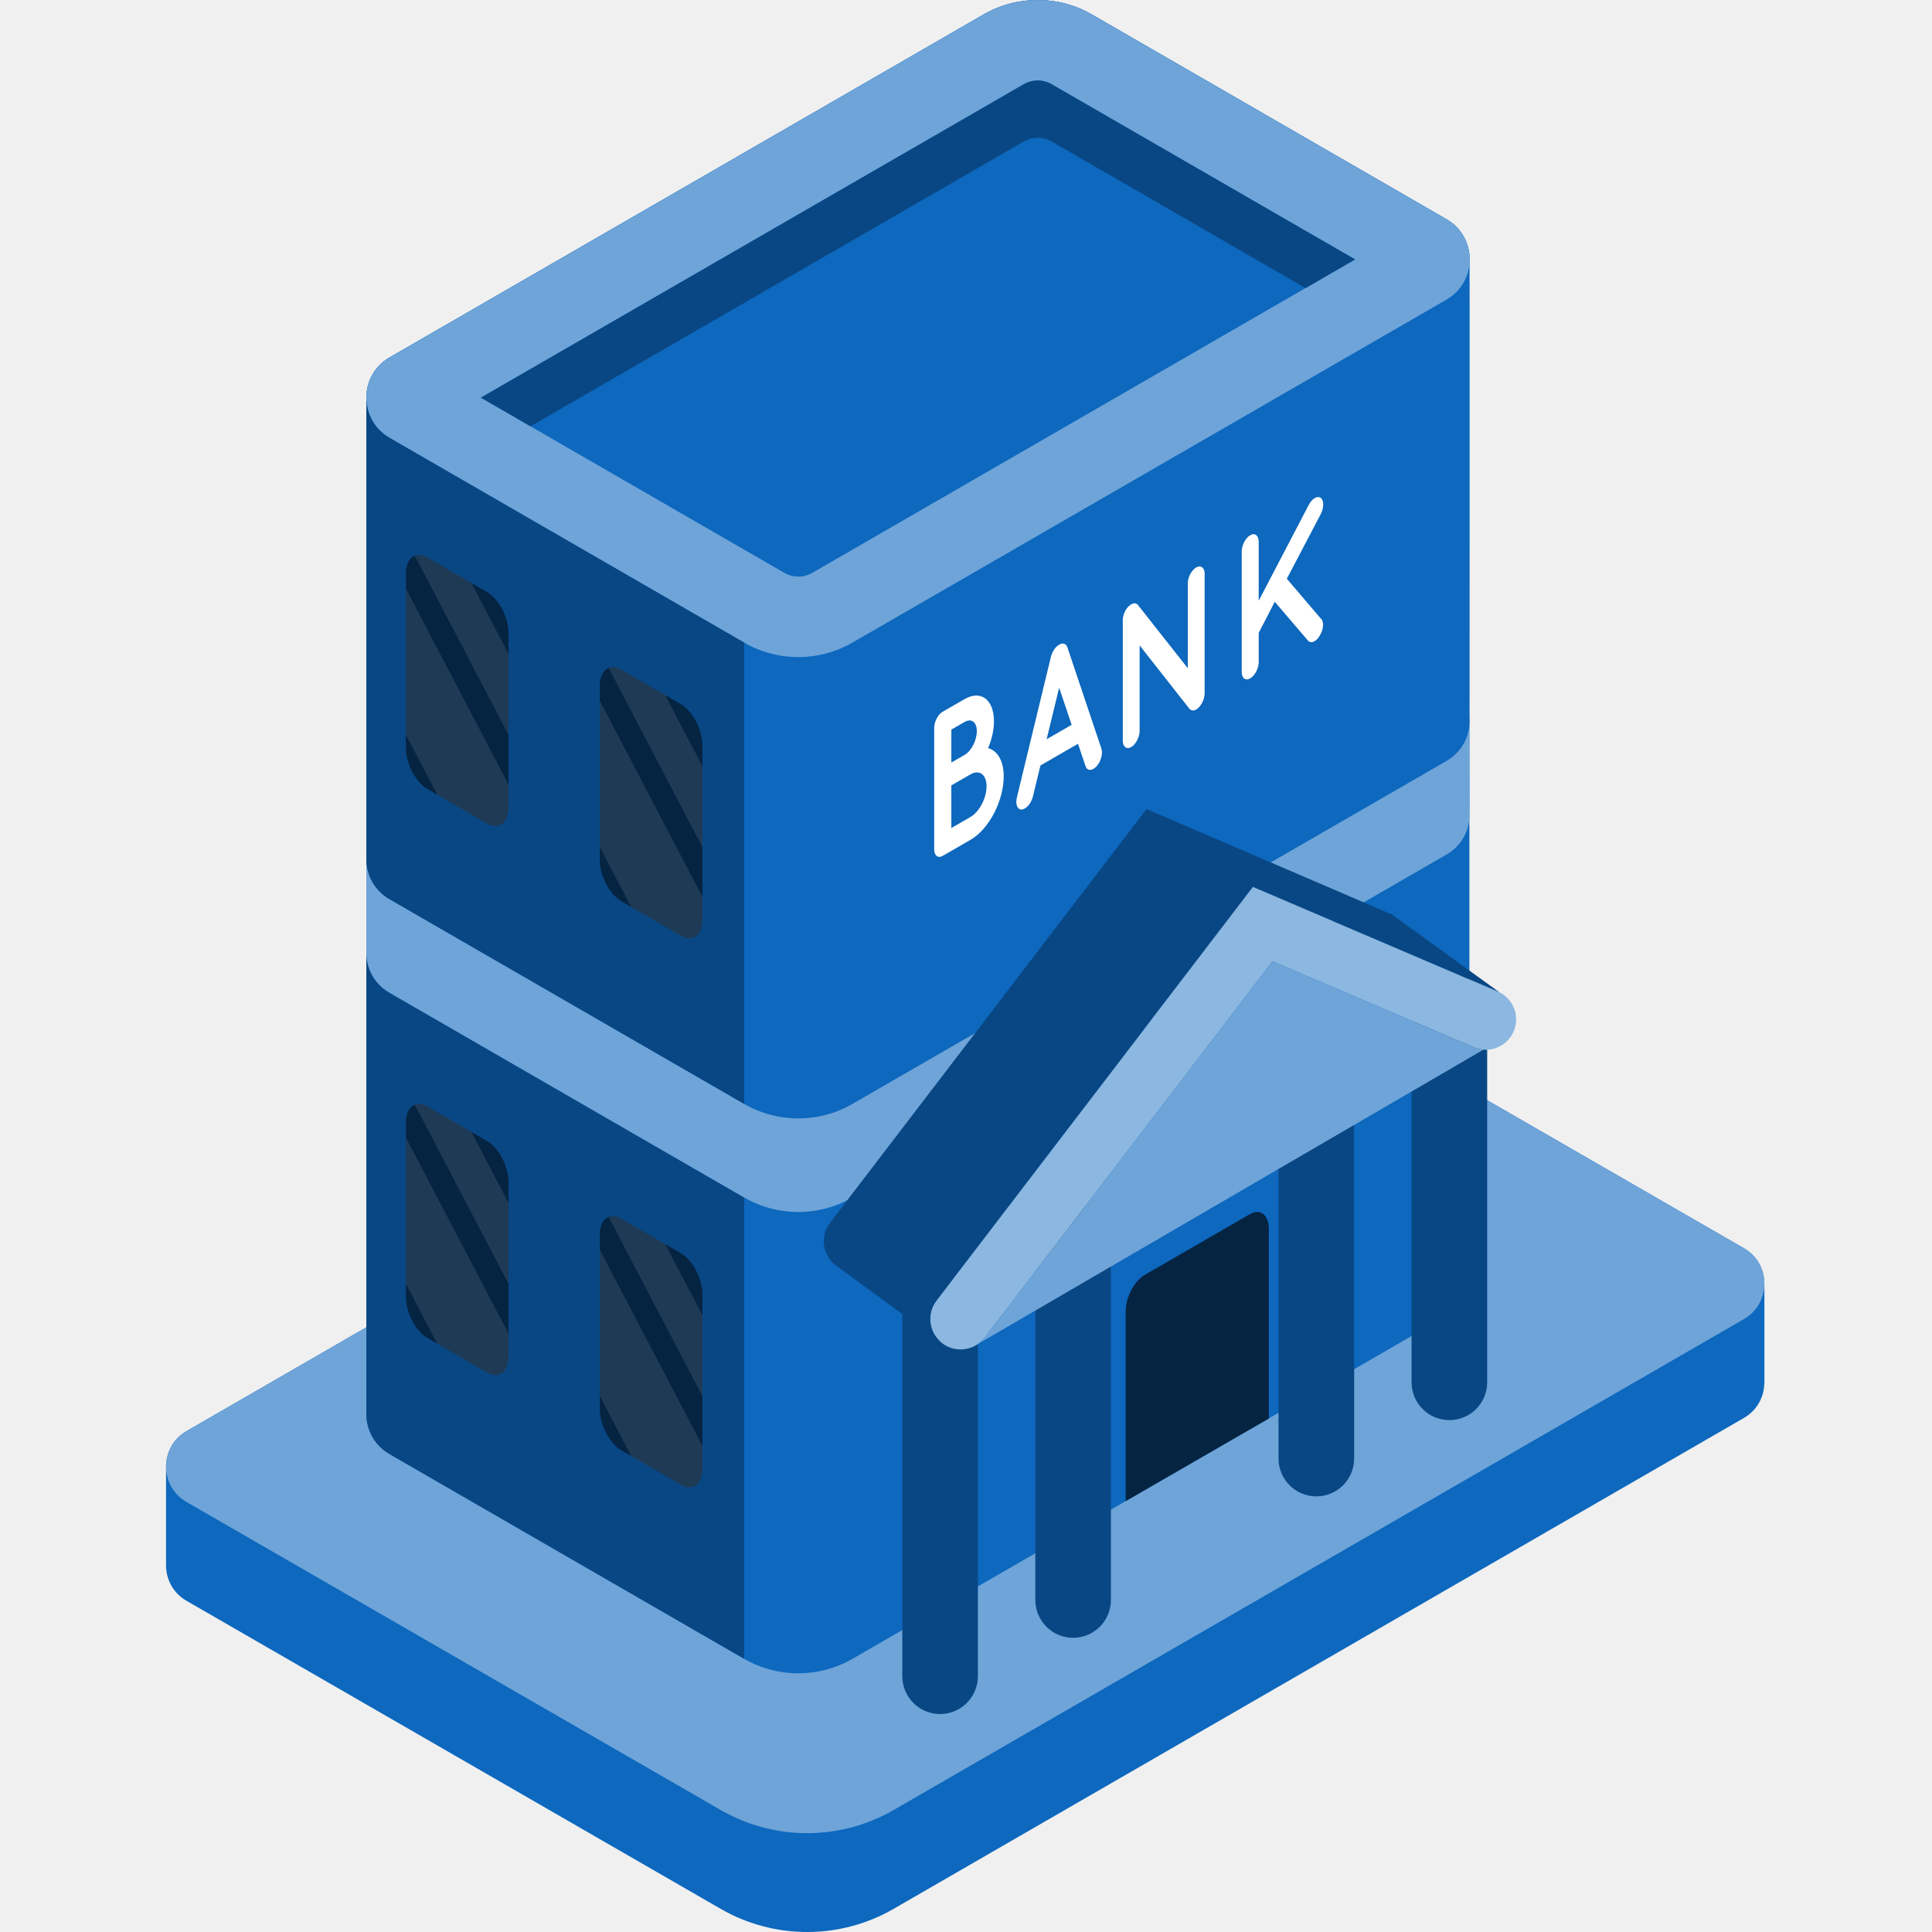
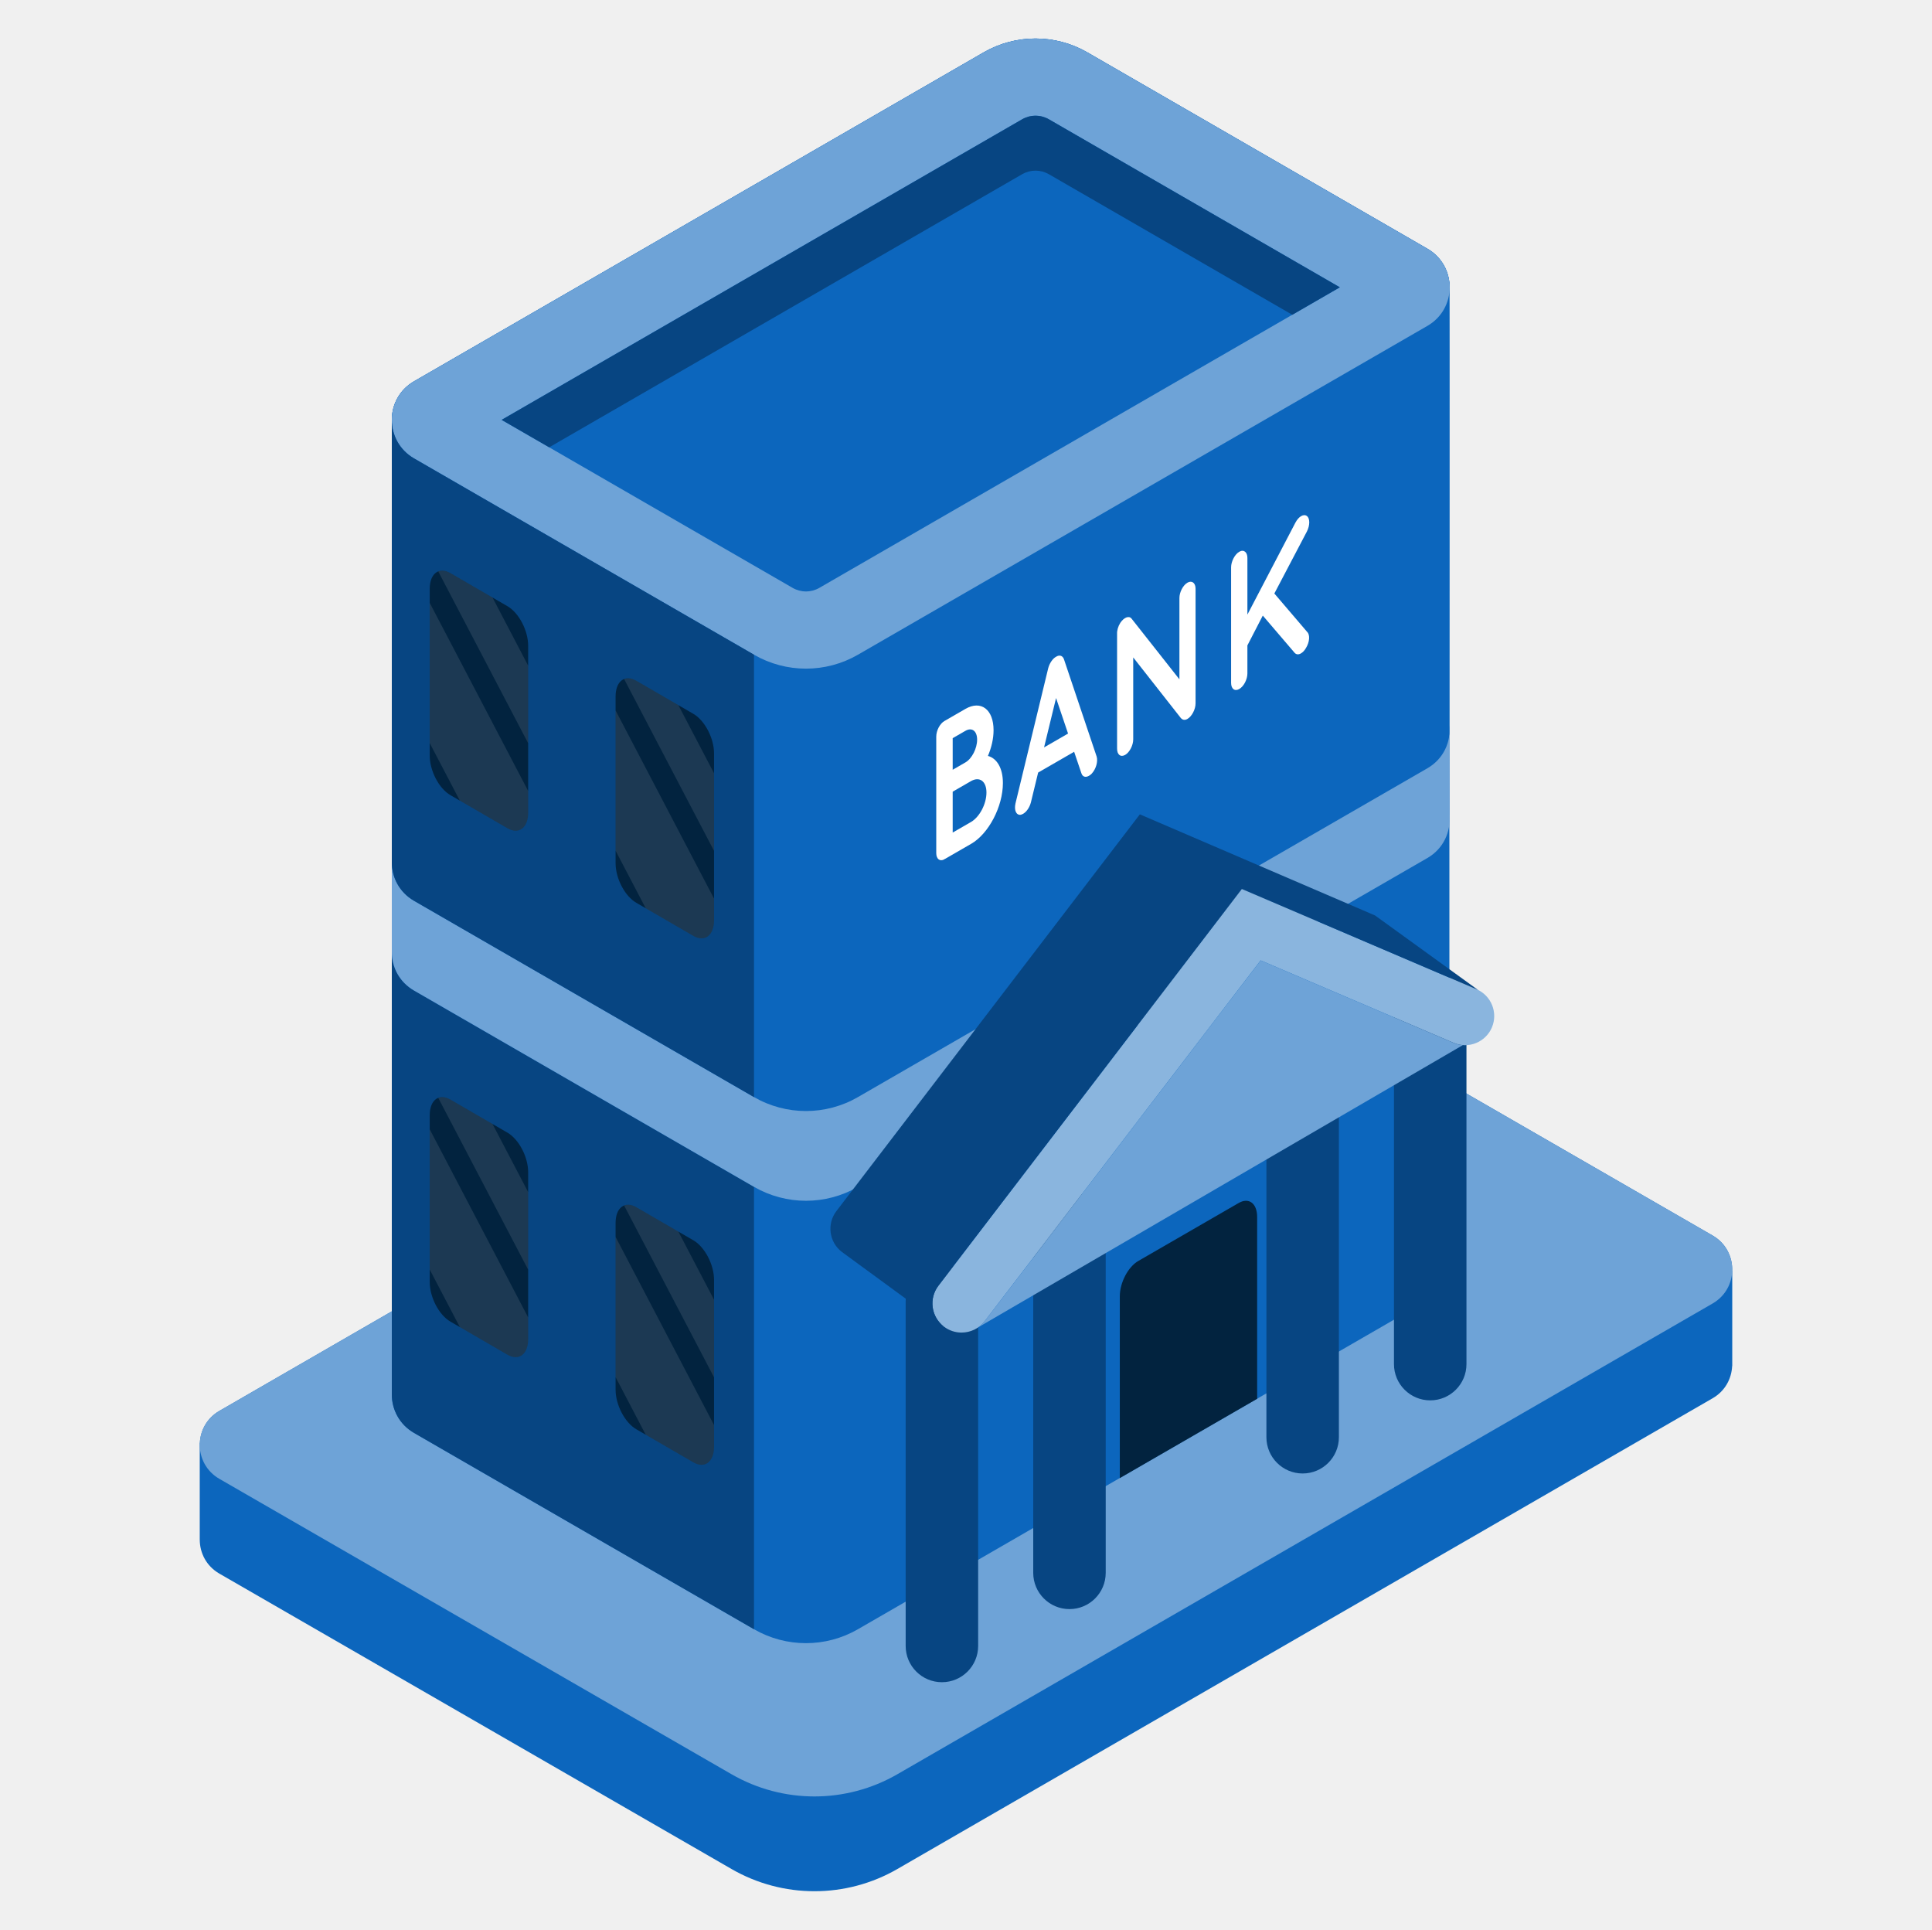
- <svg xmlns="http://www.w3.org/2000/svg" xmlns:xlink="http://www.w3.org/1999/xlink" height="512pt" version="1.1" viewBox="-44 0 512 512.001" width="512pt">
-   <defs>
-     <filter filterUnits="objectBoundingBox" height="100%" id="alpha" width="100%" x="0%" y="0%">
-       <feColorMatrix in="SourceGraphic" type="matrix" values="0 0 0 0 1 0 0 0 0 1 0 0 0 0 1 0 0 0 1 0" />
+ <svg xmlns="http://www.w3.org/2000/svg" xmlns:xlink="http://www.w3.org/1999/xlink" height="533.289pt" version="1.1" viewBox="-44 0 534 533.291" width="534pt" id="svg164">
+   <defs id="defs93">
+     <filter filterUnits="objectBoundingBox" height="1" id="alpha" width="1" x="0" y="0">
+       <feColorMatrix in="SourceGraphic" type="matrix" values="0 0 0 0 1 0 0 0 0 1 0 0 0 0 1 0 0 0 1 0" id="feColorMatrix2" />
    </filter>
    <mask id="mask0">
-       <g filter="url(#alpha)">
-         <rect height="512.001" style="fill:rgb(0%,0%,0%);fill-opacity:0.102;stroke:none;" width="512" x="0" y="0" />
+       <g filter="url(#alpha)" id="g7">
+         <rect height="512.001" style="fill:#000000;fill-opacity:0.102;stroke:none" width="512" x="0" y="0" id="rect5" />
      </g>
    </mask>
    <clipPath id="clip1">
-       <rect height="513" width="513" />
+       <rect height="513" width="513" id="rect10" x="0" y="0" />
    </clipPath>
    <g clip-path="url(#clip1)" id="surface6">
-       <path d="M 187.152 224.496 L 162.305 177.027 C 163.25 176.652 164.406 176.758 165.668 177.488 L 177.293 184.227 L 187.152 203.059 Z M 187.152 224.496 " style=" stroke:none;fill-rule:nonzero;fill:rgb(100%,100%,100%);fill-opacity:1;" />
+       <path d="m 187.152,224.496 -24.848,-47.469 c 0.945,-0.375 2.102,-0.27 3.363,0.461 l 11.625,6.738 9.859,18.832 z m 0,0" style="fill:#ffffff;fill-opacity:1;fill-rule:nonzero;stroke:none" id="path13" />
    </g>
    <mask id="mask1">
-       <g filter="url(#alpha)">
-         <rect height="512.001" style="fill:rgb(0%,0%,0%);fill-opacity:0.102;stroke:none;" width="512" x="0" y="0" />
+       <g filter="url(#alpha)" id="g18">
+         <rect height="512.001" style="fill:#000000;fill-opacity:0.102;stroke:none" width="512" x="0" y="0" id="rect16" />
      </g>
    </mask>
    <clipPath id="clip2">
-       <rect height="513" width="513" />
+       <rect height="513" width="513" id="rect21" x="0" y="0" />
    </clipPath>
    <g clip-path="url(#clip2)" id="surface9">
-       <path d="M 159.941 185.695 L 187.152 237.691 L 187.152 243.652 C 187.152 247.871 184.586 249.809 181.422 247.984 L 168.266 240.355 L 159.941 224.449 Z M 159.941 185.695 " style=" stroke:none;fill-rule:nonzero;fill:rgb(100%,100%,100%);fill-opacity:1;" />
+       <path d="m 159.941,185.695 27.211,51.996 v 5.961 c 0,4.219 -2.566,6.156 -5.73,4.332 l -13.156,-7.629 -8.324,-15.906 z m 0,0" style="fill:#ffffff;fill-opacity:1;fill-rule:nonzero;stroke:none" id="path24" />
    </g>
    <mask id="mask2">
-       <g filter="url(#alpha)">
-         <rect height="512.001" style="fill:rgb(0%,0%,0%);fill-opacity:0.102;stroke:none;" width="512" x="0" y="0" />
+       <g filter="url(#alpha)" id="g29">
+         <rect height="512.001" style="fill:#000000;fill-opacity:0.102;stroke:none" width="512" x="0" y="0" id="rect27" />
      </g>
    </mask>
    <clipPath id="clip3">
-       <rect height="513" width="513" />
+       <rect height="513" width="513" id="rect32" x="0" y="0" />
    </clipPath>
    <g clip-path="url(#clip3)" id="surface12">
-       <path d="M 135.777 194.754 L 110.93 147.281 C 111.875 146.91 113.031 147.016 114.293 147.746 L 125.918 154.484 L 135.777 173.316 Z M 135.777 194.754 " style=" stroke:none;fill-rule:nonzero;fill:rgb(100%,100%,100%);fill-opacity:1;" />
+       <path d="m 135.777,194.754 -24.848,-47.473 c 0.945,-0.371 2.102,-0.266 3.363,0.465 l 11.625,6.738 9.859,18.832 z m 0,0" style="fill:#ffffff;fill-opacity:1;fill-rule:nonzero;stroke:none" id="path35" />
    </g>
    <mask id="mask3">
-       <g filter="url(#alpha)">
-         <rect height="512.001" style="fill:rgb(0%,0%,0%);fill-opacity:0.102;stroke:none;" width="512" x="0" y="0" />
+       <g filter="url(#alpha)" id="g40">
+         <rect height="512.001" style="fill:#000000;fill-opacity:0.102;stroke:none" width="512" x="0" y="0" id="rect38" />
      </g>
    </mask>
    <clipPath id="clip4">
-       <rect height="513" width="513" />
+       <rect height="513" width="513" id="rect43" x="0" y="0" />
    </clipPath>
    <g clip-path="url(#clip4)" id="surface15">
-       <path d="M 108.562 155.953 L 135.777 207.945 L 135.777 213.91 C 135.777 218.129 133.211 220.066 130.047 218.242 L 116.891 210.613 L 108.562 194.707 Z M 108.562 155.953 " style=" stroke:none;fill-rule:nonzero;fill:rgb(100%,100%,100%);fill-opacity:1;" />
+       <path d="m 108.562,155.953 27.215,51.992 v 5.965 c 0,4.219 -2.566,6.156 -5.73,4.332 l -13.156,-7.629 -8.328,-15.906 z m 0,0" style="fill:#ffffff;fill-opacity:1;fill-rule:nonzero;stroke:none" id="path46" />
    </g>
    <mask id="mask4">
-       <g filter="url(#alpha)">
-         <rect height="512.001" style="fill:rgb(0%,0%,0%);fill-opacity:0.102;stroke:none;" width="512" x="0" y="0" />
+       <g filter="url(#alpha)" id="g51">
+         <rect height="512.001" style="fill:#000000;fill-opacity:0.102;stroke:none" width="512" x="0" y="0" id="rect49" />
      </g>
    </mask>
    <clipPath id="clip5">
-       <rect height="513" width="513" />
+       <rect height="513" width="513" id="rect54" x="0" y="0" />
    </clipPath>
    <g clip-path="url(#clip5)" id="surface18">
-       <path d="M 187.152 369.988 L 162.305 322.516 C 163.25 322.141 164.406 322.246 165.668 322.977 L 177.293 329.715 L 187.152 348.547 Z M 187.152 369.988 " style=" stroke:none;fill-rule:nonzero;fill:rgb(100%,100%,100%);fill-opacity:1;" />
+       <path d="m 187.152,369.988 -24.848,-47.473 c 0.945,-0.375 2.102,-0.27 3.363,0.461 l 11.625,6.738 9.859,18.832 z m 0,0" style="fill:#ffffff;fill-opacity:1;fill-rule:nonzero;stroke:none" id="path57" />
    </g>
    <mask id="mask5">
-       <g filter="url(#alpha)">
-         <rect height="512.001" style="fill:rgb(0%,0%,0%);fill-opacity:0.102;stroke:none;" width="512" x="0" y="0" />
+       <g filter="url(#alpha)" id="g62">
+         <rect height="512.001" style="fill:#000000;fill-opacity:0.102;stroke:none" width="512" x="0" y="0" id="rect60" />
      </g>
    </mask>
    <clipPath id="clip6">
-       <rect height="513" width="513" />
+       <rect height="513" width="513" id="rect65" x="0" y="0" />
    </clipPath>
    <g clip-path="url(#clip6)" id="surface21">
-       <path d="M 159.941 331.184 L 187.152 383.18 L 187.152 389.141 C 187.152 393.359 184.586 395.301 181.422 393.473 L 168.266 385.844 L 159.941 369.938 Z M 159.941 331.184 " style=" stroke:none;fill-rule:nonzero;fill:rgb(100%,100%,100%);fill-opacity:1;" />
+       <path d="m 159.941,331.184 27.211,51.996 v 5.961 c 0,4.219 -2.566,6.16 -5.73,4.332 l -13.156,-7.629 -8.324,-15.906 z m 0,0" style="fill:#ffffff;fill-opacity:1;fill-rule:nonzero;stroke:none" id="path68" />
    </g>
    <mask id="mask6">
-       <g filter="url(#alpha)">
-         <rect height="512.001" style="fill:rgb(0%,0%,0%);fill-opacity:0.102;stroke:none;" width="512" x="0" y="0" />
+       <g filter="url(#alpha)" id="g73">
+         <rect height="512.001" style="fill:#000000;fill-opacity:0.102;stroke:none" width="512" x="0" y="0" id="rect71" />
      </g>
    </mask>
    <clipPath id="clip7">
-       <rect height="513" width="513" />
+       <rect height="513" width="513" id="rect76" x="0" y="0" />
    </clipPath>
    <g clip-path="url(#clip7)" id="surface24">
-       <path d="M 135.777 340.242 L 110.93 292.77 C 111.875 292.398 113.031 292.504 114.293 293.234 L 125.918 299.973 L 135.777 318.805 Z M 135.777 340.242 " style=" stroke:none;fill-rule:nonzero;fill:rgb(100%,100%,100%);fill-opacity:1;" />
+       <path d="m 135.777,340.242 -24.848,-47.473 c 0.945,-0.371 2.102,-0.266 3.363,0.465 l 11.625,6.738 9.859,18.832 z m 0,0" style="fill:#ffffff;fill-opacity:1;fill-rule:nonzero;stroke:none" id="path79" />
    </g>
    <mask id="mask7">
-       <g filter="url(#alpha)">
-         <rect height="512.001" style="fill:rgb(0%,0%,0%);fill-opacity:0.102;stroke:none;" width="512" x="0" y="0" />
+       <g filter="url(#alpha)" id="g84">
+         <rect height="512.001" style="fill:#000000;fill-opacity:0.102;stroke:none" width="512" x="0" y="0" id="rect82" />
      </g>
    </mask>
    <clipPath id="clip8">
-       <rect height="513" width="513" />
+       <rect height="513" width="513" id="rect87" x="0" y="0" />
    </clipPath>
    <g clip-path="url(#clip8)" id="surface27">
-       <path d="M 108.562 301.441 L 135.777 353.434 L 135.777 359.398 C 135.777 363.617 133.211 365.555 130.047 363.73 L 116.891 356.102 L 108.562 340.195 Z M 108.562 301.441 " style=" stroke:none;fill-rule:nonzero;fill:rgb(100%,100%,100%);fill-opacity:1;" />
-     </g>
+       <path d="m 108.562,301.441 27.215,51.992 v 5.965 c 0,4.219 -2.566,6.156 -5.73,4.332 l -13.156,-7.629 -8.328,-15.906 z m 0,0" style="fill:#ffffff;fill-opacity:1;fill-rule:nonzero;stroke:none" id="path90" />
+     </g>
+     <clipPath id="clip1-3">
+       <rect height="513" width="513" id="rect10-6" x="0" y="0" />
+     </clipPath>
+     <mask id="mask0-8">
+       <g filter="url(#alpha)" id="g7-0" style="filter:url(#alpha-1)">
+         <rect height="512.001" style="fill:#000000;fill-opacity:0.102;stroke:none" width="512" x="0" y="0" id="rect5-2" />
+       </g>
+     </mask>
+     <filter filterUnits="objectBoundingBox" height="1" id="alpha-1" width="1" x="0" y="0">
+       <feColorMatrix in="SourceGraphic" type="matrix" values="0 0 0 0 1 0 0 0 0 1 0 0 0 0 1 0 0 0 1 0" id="feColorMatrix2-0" />
+     </filter>
+     <clipPath id="clipPath1010">
+       <rect height="513" width="513" id="rect1008" x="0" y="0" />
+     </clipPath>
+     <clipPath id="clip2-5">
+       <rect height="513" width="513" id="rect21-1" x="0" y="0" />
+     </clipPath>
+     <mask id="mask1-1">
+       <g filter="url(#alpha)" id="g18-0" style="filter:url(#alpha-1)">
+         <rect height="512.001" style="fill:#000000;fill-opacity:0.102;stroke:none" width="512" x="0" y="0" id="rect16-8" />
+       </g>
+     </mask>
+     <filter filterUnits="objectBoundingBox" height="1" id="filter1019" width="1" x="0" y="0">
+       <feColorMatrix in="SourceGraphic" type="matrix" values="0 0 0 0 1 0 0 0 0 1 0 0 0 0 1 0 0 0 1 0" id="feColorMatrix1017" />
+     </filter>
+     <clipPath id="clipPath1023">
+       <rect height="513" width="513" id="rect1021" x="0" y="0" />
+     </clipPath>
+     <clipPath id="clip3-5">
+       <rect height="513" width="513" id="rect32-0" x="0" y="0" />
+     </clipPath>
+     <mask id="mask2-6">
+       <g filter="url(#alpha)" id="g29-4" style="filter:url(#alpha-1)">
+         <rect height="512.001" style="fill:#000000;fill-opacity:0.102;stroke:none" width="512" x="0" y="0" id="rect27-6" />
+       </g>
+     </mask>
+     <filter filterUnits="objectBoundingBox" height="1" id="filter1032" width="1" x="0" y="0">
+       <feColorMatrix in="SourceGraphic" type="matrix" values="0 0 0 0 1 0 0 0 0 1 0 0 0 0 1 0 0 0 1 0" id="feColorMatrix1030" />
+     </filter>
+     <clipPath id="clipPath1036">
+       <rect height="513" width="513" id="rect1034" x="0" y="0" />
+     </clipPath>
+     <clipPath id="clip4-2">
+       <rect height="513" width="513" id="rect43-5" x="0" y="0" />
+     </clipPath>
+     <mask id="mask3-8">
+       <g filter="url(#alpha)" id="g40-6" style="filter:url(#alpha-1)">
+         <rect height="512.001" style="fill:#000000;fill-opacity:0.102;stroke:none" width="512" x="0" y="0" id="rect38-2" />
+       </g>
+     </mask>
+     <filter filterUnits="objectBoundingBox" height="1" id="filter1045" width="1" x="0" y="0">
+       <feColorMatrix in="SourceGraphic" type="matrix" values="0 0 0 0 1 0 0 0 0 1 0 0 0 0 1 0 0 0 1 0" id="feColorMatrix1043" />
+     </filter>
+     <clipPath id="clipPath1049">
+       <rect height="513" width="513" id="rect1047" x="0" y="0" />
+     </clipPath>
+     <clipPath id="clip5-8">
+       <rect height="513" width="513" id="rect54-4" x="0" y="0" />
+     </clipPath>
+     <mask id="mask4-7">
+       <g filter="url(#alpha)" id="g51-2" style="filter:url(#alpha-1)">
+         <rect height="512.001" style="fill:#000000;fill-opacity:0.102;stroke:none" width="512" x="0" y="0" id="rect49-4" />
+       </g>
+     </mask>
+     <filter filterUnits="objectBoundingBox" height="1" id="filter1058" width="1" x="0" y="0">
+       <feColorMatrix in="SourceGraphic" type="matrix" values="0 0 0 0 1 0 0 0 0 1 0 0 0 0 1 0 0 0 1 0" id="feColorMatrix1056" />
+     </filter>
+     <clipPath id="clipPath1062">
+       <rect height="513" width="513" id="rect1060" x="0" y="0" />
+     </clipPath>
+     <clipPath id="clip6-0">
+       <rect height="513" width="513" id="rect65-6" x="0" y="0" />
+     </clipPath>
+     <mask id="mask5-2">
+       <g filter="url(#alpha)" id="g62-9" style="filter:url(#alpha-1)">
+         <rect height="512.001" style="fill:#000000;fill-opacity:0.102;stroke:none" width="512" x="0" y="0" id="rect60-9" />
+       </g>
+     </mask>
+     <filter filterUnits="objectBoundingBox" height="1" id="filter1071" width="1" x="0" y="0">
+       <feColorMatrix in="SourceGraphic" type="matrix" values="0 0 0 0 1 0 0 0 0 1 0 0 0 0 1 0 0 0 1 0" id="feColorMatrix1069" />
+     </filter>
+     <clipPath id="clipPath1075">
+       <rect height="513" width="513" id="rect1073" x="0" y="0" />
+     </clipPath>
+     <clipPath id="clip7-0">
+       <rect height="513" width="513" id="rect76-8" x="0" y="0" />
+     </clipPath>
+     <mask id="mask6-1">
+       <g filter="url(#alpha)" id="g73-3" style="filter:url(#alpha-1)">
+         <rect height="512.001" style="fill:#000000;fill-opacity:0.102;stroke:none" width="512" x="0" y="0" id="rect71-1" />
+       </g>
+     </mask>
+     <filter filterUnits="objectBoundingBox" height="1" id="filter1084" width="1" x="0" y="0">
+       <feColorMatrix in="SourceGraphic" type="matrix" values="0 0 0 0 1 0 0 0 0 1 0 0 0 0 1 0 0 0 1 0" id="feColorMatrix1082" />
+     </filter>
+     <clipPath id="clipPath1088">
+       <rect height="513" width="513" id="rect1086" x="0" y="0" />
+     </clipPath>
+     <clipPath id="clip8-1">
+       <rect height="513" width="513" id="rect87-0" x="0" y="0" />
+     </clipPath>
+     <mask id="mask7-3">
+       <g filter="url(#alpha)" id="g84-4" style="filter:url(#alpha-1)">
+         <rect height="512.001" style="fill:#000000;fill-opacity:0.102;stroke:none" width="512" x="0" y="0" id="rect82-0" />
+       </g>
+     </mask>
+     <filter filterUnits="objectBoundingBox" height="1" id="filter1097" width="1" x="0" y="0">
+       <feColorMatrix in="SourceGraphic" type="matrix" values="0 0 0 0 1 0 0 0 0 1 0 0 0 0 1 0 0 0 1 0" id="feColorMatrix1095" />
+     </filter>
+     <clipPath id="clipPath1101">
+       <rect height="513" width="513" id="rect1099" x="0" y="0" />
+     </clipPath>
  </defs>
-   <g id="surface1">
-     <path d="M 418.16 330.797 L 276.59 249.16 C 262.402 240.977 244.93 240.98 230.746 249.172 L 5.422 379.262 C 1.98 381.25 0.199 384.652 0.035 388.121 L 0 388.125 L 0 414.898 L 0.004 414.898 C 0.023 418.531 1.828 422.156 5.426 424.23 L 146.992 505.867 C 161.18 514.051 178.652 514.047 192.836 505.855 L 418.164 375.766 C 421.609 373.773 423.391 370.359 423.551 366.879 L 423.582 366.875 L 423.582 340.555 L 423.559 340.559 C 423.688 336.785 421.898 332.953 418.16 330.797 Z M 418.16 330.797 " style=" stroke:none;fill-rule:nonzero;fill:rgb(5.098%,40.784%,74.51%);fill-opacity:1;" />
-     <path d="M 418.164 349.574 L 192.836 479.664 C 178.652 487.852 161.18 487.859 146.992 479.676 L 5.426 398.039 C -1.805 393.871 -1.809 383.434 5.418 379.262 L 230.746 249.172 C 244.93 240.984 262.402 240.977 276.59 249.16 L 418.156 330.797 C 425.391 334.965 425.391 345.398 418.164 349.574 Z M 418.164 349.574 " style=" stroke:none;fill-rule:nonzero;fill:rgb(43.137%,64.314%,84.706%);fill-opacity:1;" />
-     <path d="M 345.398 67.469 C 345.016 63.773 343 60.219 339.324 58.098 L 245.363 3.848 C 236.477 -1.281 225.531 -1.281 216.645 3.848 L 59.238 94.727 C 55.137 97.094 53.086 101.242 53.086 105.387 L 53.086 374.695 C 53.086 378.84 55.137 382.984 59.238 385.352 L 153.199 439.602 C 162.086 444.73 173.031 444.73 181.918 439.602 L 339.324 348.723 C 343.852 346.109 345.875 341.332 345.406 336.777 Z M 345.398 67.469 " style=" stroke:none;fill-rule:nonzero;fill:rgb(5.098%,40.784%,74.51%);fill-opacity:1;" />
-     <path d="M 205.133 454.238 C 199.602 454.238 195.117 449.754 195.117 444.219 L 195.117 348.883 C 195.117 343.352 199.602 338.867 205.133 338.867 C 210.664 338.867 215.148 343.352 215.148 348.883 L 215.148 444.219 C 215.148 449.754 210.664 454.238 205.133 454.238 Z M 205.133 454.238 " style=" stroke:none;fill-rule:nonzero;fill:rgb(3.529%,27.843%,51.765%);fill-opacity:1;" />
-     <path d="M 240.391 434.035 C 234.859 434.035 230.375 429.551 230.375 424.016 L 230.375 328.68 C 230.375 323.148 234.859 318.664 240.391 318.664 C 245.922 318.664 250.406 323.148 250.406 328.68 L 250.406 424.016 C 250.406 429.551 245.922 434.035 240.391 434.035 Z M 240.391 434.035 " style=" stroke:none;fill-rule:nonzero;fill:rgb(3.529%,27.843%,51.765%);fill-opacity:1;" />
-     <path d="M 304.844 396.555 C 299.309 396.555 294.824 392.07 294.824 386.535 L 294.824 291.199 C 294.824 285.668 299.309 281.184 304.844 281.184 C 310.375 281.184 314.859 285.668 314.859 291.199 L 314.859 386.535 C 314.859 392.07 310.375 396.555 304.844 396.555 Z M 304.844 396.555 " style=" stroke:none;fill-rule:nonzero;fill:rgb(3.529%,27.843%,51.765%);fill-opacity:1;" />
-     <path d="M 340.102 376.348 C 334.566 376.348 330.082 371.863 330.082 366.332 L 330.082 270.996 C 330.082 265.465 334.566 260.98 340.102 260.98 C 345.633 260.98 350.117 265.465 350.117 270.996 L 350.117 366.332 C 350.117 371.863 345.633 376.348 340.102 376.348 Z M 340.102 376.348 " style=" stroke:none;fill-rule:nonzero;fill:rgb(3.529%,27.843%,51.765%);fill-opacity:1;" />
-     <path d="M 53.086 252.441 L 53.086 374.695 C 53.086 378.84 55.137 382.984 59.238 385.352 L 153.199 439.602 L 153.199 317.348 L 59.238 263.098 C 55.137 260.73 53.086 256.586 53.086 252.441 Z M 53.086 252.441 " style=" stroke:none;fill-rule:nonzero;fill:rgb(3.529%,27.843%,51.765%);fill-opacity:1;" />
-     <path d="M 345.406 67.602 L 345.406 67.469 L 345.398 67.469 C 345.016 63.77 343 60.219 339.324 58.094 L 245.363 3.848 C 236.477 -1.281 225.531 -1.281 216.645 3.848 L 59.238 94.727 C 55.137 97.094 53.086 101.242 53.086 105.387 L 53.086 227.641 C 53.086 231.785 55.137 235.93 59.238 238.297 L 153.199 292.547 C 162.086 297.676 173.031 297.676 181.918 292.547 L 339.324 201.668 C 343.852 199.055 345.875 194.277 345.406 189.723 C 345.406 189.723 345.477 68.371 345.406 67.602 Z M 345.406 67.602 " style=" stroke:none;fill-rule:nonzero;fill:rgb(5.098%,40.784%,74.51%);fill-opacity:1;" />
-     <path d="M 345.406 189.723 C 345.875 194.277 343.852 199.051 339.324 201.668 L 181.918 292.543 C 173.031 297.676 162.086 297.676 153.199 292.543 L 59.238 238.297 C 55.137 235.93 53.086 231.781 53.086 227.637 L 53.086 252.441 C 53.086 256.586 55.137 260.73 59.238 263.098 L 153.199 317.348 C 162.086 322.477 173.031 322.477 181.918 317.348 L 339.324 226.469 C 343.797 223.887 345.812 219.195 345.406 214.691 L 345.477 214.656 Z M 345.406 189.723 " style=" stroke:none;fill-rule:nonzero;fill:rgb(43.137%,64.314%,84.706%);fill-opacity:1;" />
-     <path d="M 292.262 375.914 L 254.305 397.828 L 254.305 347.578 C 254.305 343.82 256.586 339.457 259.406 337.832 L 287.16 321.805 C 289.977 320.18 292.262 321.906 292.262 325.664 Z M 292.262 375.914 " style=" stroke:none;fill-rule:nonzero;fill:rgb(1.961%,14.118%,25.882%);fill-opacity:1;" />
-     <path d="M 339.324 79.414 L 181.918 170.293 C 173.031 175.422 162.086 175.422 153.199 170.293 L 59.238 116.043 C 51.035 111.309 51.035 99.465 59.238 94.727 L 216.645 3.848 C 225.531 -1.281 236.477 -1.281 245.363 3.848 L 339.324 58.098 C 347.527 62.832 347.527 74.676 339.324 79.414 Z M 339.324 79.414 " style=" stroke:none;fill-rule:nonzero;fill:rgb(43.137%,64.314%,84.706%);fill-opacity:1;" />
-     <path d="M 53.086 105.387 L 53.086 227.637 C 53.086 231.785 55.137 235.93 59.238 238.297 L 153.199 292.543 L 153.199 170.293 L 59.238 116.043 C 55.137 113.676 53.086 109.531 53.086 105.387 Z M 53.086 105.387 " style=" stroke:none;fill-rule:nonzero;fill:rgb(3.529%,27.843%,51.765%);fill-opacity:1;" />
-     <path d="M 231.004 21.332 C 232.297 21.332 233.574 21.676 234.695 22.324 L 315.117 68.754 L 171.25 151.816 C 170.133 152.465 168.855 152.805 167.559 152.805 C 166.266 152.805 164.988 152.465 163.867 151.816 L 83.445 105.387 L 227.312 22.324 C 228.434 21.676 229.711 21.332 231.004 21.332 " style=" stroke:none;fill-rule:nonzero;fill:rgb(5.098%,40.784%,74.51%);fill-opacity:1;" />
-     <path d="M 227.312 37.5 C 228.434 36.852 229.711 36.512 231.004 36.512 C 232.297 36.512 233.574 36.852 234.695 37.5 L 301.977 76.344 L 315.117 68.754 L 234.695 22.324 C 233.574 21.676 232.297 21.336 231.004 21.336 C 229.707 21.336 228.434 21.676 227.312 22.324 L 83.445 105.387 L 96.586 112.973 Z M 227.312 37.5 " style=" stroke:none;fill-rule:nonzero;fill:rgb(3.529%,27.843%,51.765%);fill-opacity:1;" />
-     <path d="M 210.562 357.617 C 208.855 357.617 207.133 357.078 205.672 355.957 C 202.137 353.254 201.465 348.195 204.168 344.66 L 288.031 235.027 L 352.891 262.727 C 356.984 264.473 358.891 269.207 357.148 273.301 C 355.402 277.391 350.664 279.297 346.574 277.555 L 293.23 254.762 L 216.969 354.457 C 215.383 356.531 212.988 357.617 210.562 357.617 Z M 210.562 357.617 " style=" stroke:none;fill-rule:nonzero;fill:rgb(54.51%,71.765%,87.843%);fill-opacity:1;" />
-     <path d="M 346.574 277.559 L 293.23 254.762 L 216.969 354.457 C 216.445 355.145 215.824 355.711 215.148 356.176 L 349.129 278.172 C 348.273 278.109 347.41 277.914 346.574 277.559 Z M 346.574 277.559 " style=" stroke:none;fill-rule:nonzero;fill:rgb(43.137%,64.314%,84.706%);fill-opacity:1;" />
-     <path d="M 205.672 355.961 C 202.137 353.258 201.465 348.199 204.168 344.664 L 288.035 235.027 C 288.035 235.027 353.188 262.871 353.332 262.945 L 324.859 242.352 C 324.816 242.324 259.844 214.402 259.844 214.402 L 175.977 324.035 C 173.273 327.57 173.945 332.629 177.48 335.332 Z M 205.672 355.961 " style=" stroke:none;fill-rule:nonzero;fill:rgb(3.529%,27.843%,51.765%);fill-opacity:1;" />
-     <path d="M 136.422 186.621 L 120.668 177.488 C 117.504 175.66 114.938 177.598 114.938 181.816 L 114.938 227.902 C 114.938 232.121 117.504 237.023 120.668 238.848 L 136.422 247.984 C 139.586 249.809 142.152 247.871 142.152 243.652 L 142.152 197.566 C 142.152 193.348 139.586 188.449 136.422 186.621 Z M 136.422 186.621 " style=" stroke:none;fill-rule:nonzero;fill:rgb(1.961%,14.118%,25.882%);fill-opacity:1;" />
-     <use mask="url(#mask0)" transform="matrix(1,0,0,1,-45,0)" xlink:href="#surface6" />
-     <use mask="url(#mask1)" transform="matrix(1,0,0,1,-45,0)" xlink:href="#surface9" />
-     <path d="M 85.047 156.879 L 69.293 147.742 C 66.129 145.918 63.566 147.855 63.566 152.074 L 63.566 198.16 C 63.566 202.379 66.129 207.281 69.293 209.105 L 85.047 218.242 C 88.211 220.066 90.777 218.129 90.777 213.91 L 90.777 167.824 C 90.777 163.605 88.211 158.703 85.047 156.879 Z M 85.047 156.879 " style=" stroke:none;fill-rule:nonzero;fill:rgb(1.961%,14.118%,25.882%);fill-opacity:1;" />
-     <use mask="url(#mask2)" transform="matrix(1,0,0,1,-45,0)" xlink:href="#surface12" />
-     <use mask="url(#mask3)" transform="matrix(1,0,0,1,-45,0)" xlink:href="#surface15" />
-     <path d="M 136.422 332.109 L 120.668 322.977 C 117.504 321.148 114.938 323.09 114.938 327.309 L 114.938 373.391 C 114.938 377.613 117.504 382.512 120.668 384.34 L 136.422 393.473 C 139.586 395.301 142.152 393.363 142.152 389.141 L 142.152 343.055 C 142.152 338.836 139.586 333.938 136.422 332.109 Z M 136.422 332.109 " style=" stroke:none;fill-rule:nonzero;fill:rgb(1.961%,14.118%,25.882%);fill-opacity:1;" />
-     <use mask="url(#mask4)" transform="matrix(1,0,0,1,-45,0)" xlink:href="#surface18" />
-     <use mask="url(#mask5)" transform="matrix(1,0,0,1,-45,0)" xlink:href="#surface21" />
-     <path d="M 85.047 302.367 L 69.293 293.234 C 66.129 291.406 63.566 293.344 63.566 297.562 L 63.566 343.648 C 63.566 347.867 66.129 352.77 69.293 354.594 L 85.047 363.73 C 88.211 365.555 90.777 363.617 90.777 359.398 L 90.777 313.312 C 90.777 309.094 88.211 304.195 85.047 302.367 Z M 85.047 302.367 " style=" stroke:none;fill-rule:nonzero;fill:rgb(1.961%,14.118%,25.882%);fill-opacity:1;" />
-     <use mask="url(#mask6)" transform="matrix(1,0,0,1,-45,0)" xlink:href="#surface24" />
-     <use mask="url(#mask7)" transform="matrix(1,0,0,1,-45,0)" xlink:href="#surface27" />
-     <path d="M 203.57 225.117 L 203.57 192.918 C 203.57 191.227 204.594 189.324 205.82 188.617 C 205.863 188.594 205.863 188.594 205.945 188.547 C 205.945 188.547 205.945 188.547 205.984 188.523 L 211.637 185.262 C 215.934 182.781 219.41 185.41 219.41 191.141 C 219.41 193.488 218.836 195.945 217.855 198.258 C 220.312 198.914 221.992 201.602 221.992 205.75 C 221.992 212.246 218.062 219.754 213.23 222.543 L 205.988 226.723 C 205.945 226.746 205.945 226.691 205.945 226.691 C 205.863 226.738 205.863 226.793 205.824 226.82 C 204.594 227.527 203.57 226.754 203.57 225.117 Z M 208.113 202.082 L 211.637 200.051 C 213.438 199.012 214.867 196.164 214.867 193.766 C 214.867 191.363 213.438 190.281 211.637 191.32 L 208.113 193.352 Z M 208.113 219.438 L 213.23 216.484 C 215.562 215.082 217.445 211.539 217.445 208.375 C 217.445 205.262 215.562 203.895 213.23 205.188 L 208.113 208.141 Z M 208.113 219.438 " style=" stroke:none;fill-rule:nonzero;fill:rgb(100%,100%,100%);fill-opacity:1;" />
-     <path d="M 241.68 197.113 L 231.73 202.855 L 229.727 211.109 C 229.359 212.52 228.5 213.727 227.598 214.246 C 227.312 214.41 227.066 214.5 226.82 214.531 C 225.633 214.617 225.059 213.203 225.469 211.383 L 234.516 174.016 C 234.887 172.602 235.785 171.32 236.688 170.852 C 237.625 170.254 238.488 170.523 238.855 171.512 L 247.902 198.434 C 248.309 199.781 247.738 201.855 246.551 203.141 C 246.348 203.367 246.059 203.59 245.773 203.754 C 244.871 204.273 244.012 204.062 243.688 203.051 Z M 240 192.078 L 236.684 182.258 L 233.367 195.906 Z M 240 192.078 " style=" stroke:none;fill-rule:nonzero;fill:rgb(100%,100%,100%);fill-opacity:1;" />
-     <path d="M 258.012 193.688 C 258.012 195.324 256.988 197.281 255.801 197.965 C 254.531 198.699 253.551 197.902 253.551 196.262 L 253.551 164.555 C 253.551 164.555 253.551 164.555 253.551 164.5 C 253.508 163.598 253.836 162.426 254.449 161.469 C 255.473 159.953 256.863 159.422 257.562 160.328 L 270.781 177.09 L 270.781 154.605 C 270.781 153.023 271.766 151.094 272.992 150.383 C 274.219 149.676 275.242 150.449 275.242 152.031 L 275.242 183.738 C 275.242 185.375 274.219 187.332 272.992 188.039 C 272.336 188.418 271.723 188.336 271.312 187.918 C 271.23 187.855 271.148 187.793 271.109 187.707 L 258.012 171.039 Z M 258.012 193.688 " style=" stroke:none;fill-rule:nonzero;fill:rgb(100%,100%,100%);fill-opacity:1;" />
-     <path d="M 285.066 178.066 L 285.066 146.141 C 285.066 144.559 286.051 142.574 287.316 141.84 C 288.586 141.105 289.57 141.957 289.57 143.543 L 289.57 159.203 L 302.832 133.809 C 303.73 132.09 305.125 131.285 306.023 131.969 C 306.883 132.617 306.883 134.527 306.023 136.223 L 297.02 153.375 L 306.105 164.012 C 306.926 164.793 306.762 166.797 305.777 168.402 C 305.371 169.129 304.879 169.633 304.348 169.938 C 303.73 170.293 303.117 170.266 302.668 169.816 L 293.824 159.477 L 289.57 167.719 L 289.57 175.469 C 289.57 177.105 288.586 179.035 287.32 179.77 C 286.051 180.5 285.066 179.703 285.066 178.066 Z M 285.066 178.066 " style=" stroke:none;fill-rule:nonzero;fill:rgb(100%,100%,100%);fill-opacity:1;" />
+   <g id="surface1" transform="translate(11.20849,10.64387)">
+     <path d="M 418.16,330.797 276.59,249.16 c -14.188,-8.184 -31.66,-8.18 -45.844,0.012 L 5.422,379.262 C 1.98,381.25 0.199,384.652 0.035,388.121 L 0,388.125 v 26.773 h 0.004 c 0.02,3.633 1.824,7.258 5.422,9.332 l 141.566,81.637 c 14.188,8.184 31.66,8.18 45.844,-0.012 L 418.164,375.766 c 3.445,-1.992 5.227,-5.406 5.387,-8.887 l 0.031,-0.004 V 340.555 l -0.023,0.004 c 0.129,-3.773 -1.66,-7.605 -5.398,-9.762 z m 0,0" style="fill:#0c66bd;fill-opacity:1;fill-rule:nonzero;stroke:none" id="path95" />
+     <path d="M 418.164,349.574 192.836,479.664 c -14.184,8.188 -31.656,8.195 -45.844,0.012 L 5.426,398.039 c -7.23,-4.168 -7.234,-14.605 -0.008,-18.777 L 230.746,249.172 c 14.184,-8.188 31.656,-8.195 45.844,-0.012 l 141.566,81.637 c 7.234,4.168 7.234,14.602 0.008,18.777 z m 0,0" style="fill:#6ea3d7;fill-opacity:1;fill-rule:nonzero;stroke:none" id="path97" />
+     <path d="m 345.398,67.469 c -0.383,-3.695 -2.398,-7.25 -6.074,-9.371 l -93.961,-54.25 c -8.887,-5.129 -19.832,-5.129 -28.719,0 L 59.238,94.727 c -4.102,2.367 -6.152,6.516 -6.152,10.66 v 269.309 c 0,4.145 2.051,8.289 6.152,10.656 l 93.961,54.25 c 8.887,5.129 19.832,5.129 28.719,0 l 157.406,-90.879 c 4.527,-2.613 6.551,-7.391 6.082,-11.945 z m 0,0" style="fill:#0c66bd;fill-opacity:1;fill-rule:nonzero;stroke:none" id="path99" />
+     <path d="m 205.133,454.238 c -5.531,0 -10.016,-4.484 -10.016,-10.02 v -95.336 c 0,-5.531 4.484,-10.016 10.016,-10.016 5.531,0 10.016,4.484 10.016,10.016 v 95.336 c 0,5.535 -4.484,10.02 -10.016,10.02 z m 0,0" style="fill:#074582;fill-opacity:1;fill-rule:nonzero;stroke:none" id="path101" />
+     <path d="m 240.391,434.035 c -5.531,0 -10.016,-4.484 -10.016,-10.02 v -95.336 c 0,-5.531 4.484,-10.016 10.016,-10.016 5.531,0 10.016,4.484 10.016,10.016 v 95.336 c 0,5.535 -4.484,10.02 -10.016,10.02 z m 0,0" style="fill:#074582;fill-opacity:1;fill-rule:nonzero;stroke:none" id="path103" />
+     <path d="m 304.844,396.555 c -5.535,0 -10.02,-4.484 -10.02,-10.02 v -95.336 c 0,-5.531 4.484,-10.016 10.02,-10.016 5.531,0 10.016,4.484 10.016,10.016 v 95.336 c 0,5.535 -4.484,10.02 -10.016,10.02 z m 0,0" style="fill:#074582;fill-opacity:1;fill-rule:nonzero;stroke:none" id="path105" />
+     <path d="m 340.102,376.348 c -5.535,0 -10.02,-4.484 -10.02,-10.016 v -95.336 c 0,-5.531 4.484,-10.016 10.02,-10.016 5.531,0 10.016,4.484 10.016,10.016 v 95.336 c 0,5.531 -4.484,10.016 -10.016,10.016 z m 0,0" style="fill:#074582;fill-opacity:1;fill-rule:nonzero;stroke:none" id="path107" />
+     <path d="m 53.086,252.441 v 122.254 c 0,4.145 2.051,8.289 6.152,10.656 l 93.961,54.25 v -122.254 l -93.961,-54.25 c -4.102,-2.367 -6.152,-6.512 -6.152,-10.656 z m 0,0" style="fill:#074582;fill-opacity:1;fill-rule:nonzero;stroke:none" id="path109" />
+     <path d="M 345.406,67.602 V 67.469 h -0.008 c -0.383,-3.699 -2.398,-7.25 -6.074,-9.375 L 245.363,3.848 c -8.887,-5.129 -19.832,-5.129 -28.719,0 L 59.238,94.727 c -4.102,2.367 -6.152,6.516 -6.152,10.66 v 122.254 c 0,4.145 2.051,8.289 6.152,10.656 l 93.961,54.25 c 8.887,5.129 19.832,5.129 28.719,0 l 157.406,-90.879 c 4.527,-2.613 6.551,-7.391 6.082,-11.945 0,0 0.07,-121.352 0,-122.121 z m 0,0" style="fill:#0c66bd;fill-opacity:1;fill-rule:nonzero;stroke:none" id="path111" />
+     <path d="m 345.406,189.723 c 0.469,4.555 -1.555,9.328 -6.082,11.945 l -157.406,90.875 c -8.887,5.133 -19.832,5.133 -28.719,0 l -93.961,-54.246 c -4.102,-2.367 -6.152,-6.516 -6.152,-10.66 v 24.805 c 0,4.145 2.051,8.289 6.152,10.656 l 93.961,54.25 c 8.887,5.129 19.832,5.129 28.719,0 l 157.406,-90.879 c 4.473,-2.582 6.488,-7.273 6.082,-11.777 l 0.07,-0.035 z m 0,0" style="fill:#6ea3d7;fill-opacity:1;fill-rule:nonzero;stroke:none" id="path113" />
+     <path d="m 292.262,375.914 -37.957,21.914 v -50.25 c 0,-3.758 2.281,-8.121 5.102,-9.746 l 27.754,-16.027 c 2.816,-1.625 5.102,0.102 5.102,3.859 z m 0,0" style="fill:#02233f;fill-opacity:1;fill-rule:nonzero;stroke:none" id="path115" />
+     <path d="M 339.324,79.414 181.918,170.293 c -8.887,5.129 -19.832,5.129 -28.719,0 l -93.961,-54.25 c -8.203,-4.734 -8.203,-16.578 0,-21.316 L 216.645,3.848 c 8.887,-5.129 19.832,-5.129 28.719,0 l 93.961,54.25 c 8.203,4.734 8.203,16.578 0,21.316 z m 0,0" style="fill:#6ea3d7;fill-opacity:1;fill-rule:nonzero;stroke:none" id="path117" />
+     <path d="m 53.086,105.387 v 122.25 c 0,4.148 2.051,8.293 6.152,10.66 l 93.961,54.246 v -122.25 l -93.961,-54.25 c -4.102,-2.367 -6.152,-6.512 -6.152,-10.656 z m 0,0" style="fill:#074582;fill-opacity:1;fill-rule:nonzero;stroke:none" id="path119" />
+     <path d="m 231.004,21.332 c 1.293,0 2.57,0.344 3.691,0.992 L 315.117,68.754 171.25,151.816 c -1.117,0.648 -2.395,0.988 -3.691,0.988 -1.293,0 -2.57,-0.34 -3.691,-0.988 L 83.445,105.387 227.312,22.324 c 1.121,-0.648 2.398,-0.992 3.691,-0.992" style="fill:#0c66bd;fill-opacity:1;fill-rule:nonzero;stroke:none" id="path121" />
+     <path d="m 227.312,37.5 c 1.121,-0.648 2.398,-0.988 3.691,-0.988 1.293,0 2.57,0.34 3.691,0.988 l 67.281,38.844 13.141,-7.59 -80.422,-46.43 c -1.121,-0.648 -2.398,-0.988 -3.691,-0.988 -1.297,0 -2.57,0.34 -3.691,0.988 l -143.867,83.063 13.141,7.586 z m 0,0" style="fill:#074582;fill-opacity:1;fill-rule:nonzero;stroke:none" id="path123" />
+     <path d="m 210.562,357.617 c -1.707,0 -3.43,-0.539 -4.891,-1.66 -3.535,-2.703 -4.207,-7.762 -1.504,-11.297 l 83.863,-109.633 64.859,27.699 c 4.094,1.746 6,6.48 4.258,10.574 -1.746,4.09 -6.484,5.996 -10.574,4.254 l -53.344,-22.793 -76.262,99.695 c -1.586,2.074 -3.98,3.16 -6.406,3.16 z m 0,0" style="fill:#8ab5de;fill-opacity:1;fill-rule:nonzero;stroke:none" id="path125" />
+     <path d="m 346.574,277.559 -53.344,-22.797 -76.262,99.695 c -0.523,0.688 -1.145,1.254 -1.82,1.719 l 133.98,-78.004 c -0.855,-0.062 -1.719,-0.258 -2.555,-0.613 z m 0,0" style="fill:#6ea3d7;fill-opacity:1;fill-rule:nonzero;stroke:none" id="path127" />
+     <path d="m 205.672,355.961 c -3.535,-2.703 -4.207,-7.762 -1.504,-11.297 l 83.867,-109.637 c 0,0 65.152,27.844 65.297,27.918 l -28.473,-20.594 c -0.043,-0.027 -65.016,-27.949 -65.016,-27.949 l -83.867,109.633 c -2.703,3.535 -2.031,8.594 1.504,11.297 z m 0,0" style="fill:#074582;fill-opacity:1;fill-rule:nonzero;stroke:none" id="path129" />
+     <path d="m 136.422,186.621 -15.754,-9.133 c -3.164,-1.828 -5.73,0.109 -5.73,4.328 v 46.086 c 0,4.219 2.566,9.121 5.73,10.945 l 15.754,9.137 c 3.164,1.824 5.73,-0.113 5.73,-4.332 v -46.086 c 0,-4.219 -2.566,-9.117 -5.73,-10.945 z m 0,0" style="fill:#02233f;fill-opacity:1;fill-rule:nonzero;stroke:none" id="path131" />
+     <use mask="url(#mask0)" transform="translate(-45)" xlink:href="#surface6" id="use133" x="0" y="0" width="100%" height="100%" />
+     <use mask="url(#mask1)" transform="translate(-45)" xlink:href="#surface9" id="use135" x="0" y="0" width="100%" height="100%" />
+     <path d="m 85.047,156.879 -15.754,-9.137 c -3.164,-1.824 -5.727,0.113 -5.727,4.332 v 46.086 c 0,4.219 2.562,9.121 5.727,10.945 l 15.754,9.137 c 3.164,1.824 5.73,-0.113 5.73,-4.332 v -46.086 c 0,-4.219 -2.566,-9.121 -5.73,-10.945 z m 0,0" style="fill:#02233f;fill-opacity:1;fill-rule:nonzero;stroke:none" id="path137" />
+     <use mask="url(#mask2)" transform="translate(-45)" xlink:href="#surface12" id="use139" x="0" y="0" width="100%" height="100%" />
+     <use mask="url(#mask3)" transform="translate(-45)" xlink:href="#surface15" id="use141" x="0" y="0" width="100%" height="100%" />
+     <path d="m 136.422,332.109 -15.754,-9.133 c -3.164,-1.828 -5.73,0.113 -5.73,4.332 v 46.082 c 0,4.223 2.566,9.121 5.73,10.949 l 15.754,9.133 c 3.164,1.828 5.73,-0.109 5.73,-4.332 v -46.086 c 0,-4.219 -2.566,-9.117 -5.73,-10.945 z m 0,0" style="fill:#02233f;fill-opacity:1;fill-rule:nonzero;stroke:none" id="path143" />
+     <use mask="url(#mask4)" transform="translate(-45)" xlink:href="#surface18" id="use145" x="0" y="0" width="100%" height="100%" />
+     <use mask="url(#mask5)" transform="translate(-45)" xlink:href="#surface21" id="use147" x="0" y="0" width="100%" height="100%" />
+     <path d="m 85.047,302.367 -15.754,-9.133 c -3.164,-1.828 -5.727,0.109 -5.727,4.328 v 46.086 c 0,4.219 2.562,9.121 5.727,10.945 l 15.754,9.137 c 3.164,1.824 5.73,-0.113 5.73,-4.332 V 313.312 c 0,-4.219 -2.566,-9.117 -5.73,-10.945 z m 0,0" style="fill:#02233f;fill-opacity:1;fill-rule:nonzero;stroke:none" id="path149" />
+     <use mask="url(#mask6)" transform="translate(-45)" xlink:href="#surface24" id="use151" x="0" y="0" width="100%" height="100%" />
+     <use mask="url(#mask7)" transform="translate(-45)" xlink:href="#surface27" id="use153" x="0" y="0" width="100%" height="100%" />
+     <path d="m 203.57,225.117 v -32.199 c 0,-1.691 1.023,-3.594 2.25,-4.301 0.043,-0.023 0.043,-0.023 0.125,-0.07 0,0 0,0 0.039,-0.023 l 5.652,-3.262 c 4.297,-2.48 7.773,0.148 7.773,5.879 0,2.348 -0.574,4.805 -1.555,7.117 2.457,0.656 4.137,3.344 4.137,7.492 0,6.496 -3.93,14.004 -8.762,16.793 l -7.242,4.18 c -0.043,0.023 -0.043,-0.031 -0.043,-0.031 -0.082,0.047 -0.082,0.102 -0.121,0.129 -1.23,0.707 -2.254,-0.066 -2.254,-1.703 z m 4.543,-23.035 3.523,-2.031 c 1.801,-1.039 3.23,-3.887 3.23,-6.285 0,-2.402 -1.43,-3.484 -3.23,-2.445 l -3.523,2.031 z m 0,17.355 5.117,-2.953 c 2.332,-1.402 4.215,-4.945 4.215,-8.109 0,-3.113 -1.883,-4.48 -4.215,-3.188 l -5.117,2.953 z m 0,0" style="fill:#ffffff;fill-opacity:1;fill-rule:nonzero;stroke:none" id="path155" />
+     <path d="m 241.68,197.113 -9.949,5.742 -2.004,8.254 c -0.367,1.41 -1.227,2.617 -2.129,3.137 -0.285,0.164 -0.531,0.254 -0.777,0.285 -1.188,0.086 -1.762,-1.328 -1.352,-3.148 l 9.047,-37.367 c 0.371,-1.414 1.27,-2.695 2.172,-3.164 0.938,-0.598 1.801,-0.328 2.168,0.66 l 9.047,26.922 c 0.406,1.348 -0.164,3.422 -1.352,4.707 -0.203,0.227 -0.492,0.449 -0.777,0.613 -0.902,0.52 -1.762,0.309 -2.086,-0.703 z M 240,192.078 l -3.316,-9.82 -3.316,13.648 z m 0,0" style="fill:#ffffff;fill-opacity:1;fill-rule:nonzero;stroke:none" id="path157" />
+     <path d="m 258.012,193.688 c 0,1.637 -1.023,3.594 -2.211,4.277 -1.27,0.734 -2.25,-0.062 -2.25,-1.703 v -31.707 c 0,0 0,0 0,-0.055 -0.043,-0.902 0.285,-2.074 0.898,-3.031 1.023,-1.516 2.414,-2.047 3.113,-1.141 l 13.219,16.762 v -22.484 c 0,-1.582 0.984,-3.512 2.211,-4.223 1.227,-0.707 2.25,0.066 2.25,1.648 v 31.707 c 0,1.637 -1.023,3.594 -2.25,4.301 -0.656,0.379 -1.27,0.297 -1.68,-0.121 -0.082,-0.062 -0.164,-0.125 -0.203,-0.211 l -13.098,-16.668 z m 0,0" style="fill:#ffffff;fill-opacity:1;fill-rule:nonzero;stroke:none" id="path159" />
+     <path d="m 285.066,178.066 v -31.926 c 0,-1.582 0.984,-3.566 2.25,-4.301 1.27,-0.734 2.254,0.117 2.254,1.703 v 15.66 l 13.262,-25.395 c 0.898,-1.719 2.293,-2.523 3.191,-1.84 0.859,0.648 0.859,2.559 0,4.254 l -9.004,17.152 9.086,10.637 c 0.82,0.781 0.656,2.785 -0.328,4.391 -0.406,0.727 -0.898,1.23 -1.43,1.535 -0.617,0.355 -1.23,0.328 -1.68,-0.121 l -8.844,-10.34 -4.254,8.242 v 7.75 c 0,1.637 -0.984,3.566 -2.25,4.301 -1.27,0.73 -2.254,-0.066 -2.254,-1.703 z m 0,0" style="fill:#ffffff;fill-opacity:1;fill-rule:nonzero;stroke:none" id="path161" />
  </g>
</svg>
